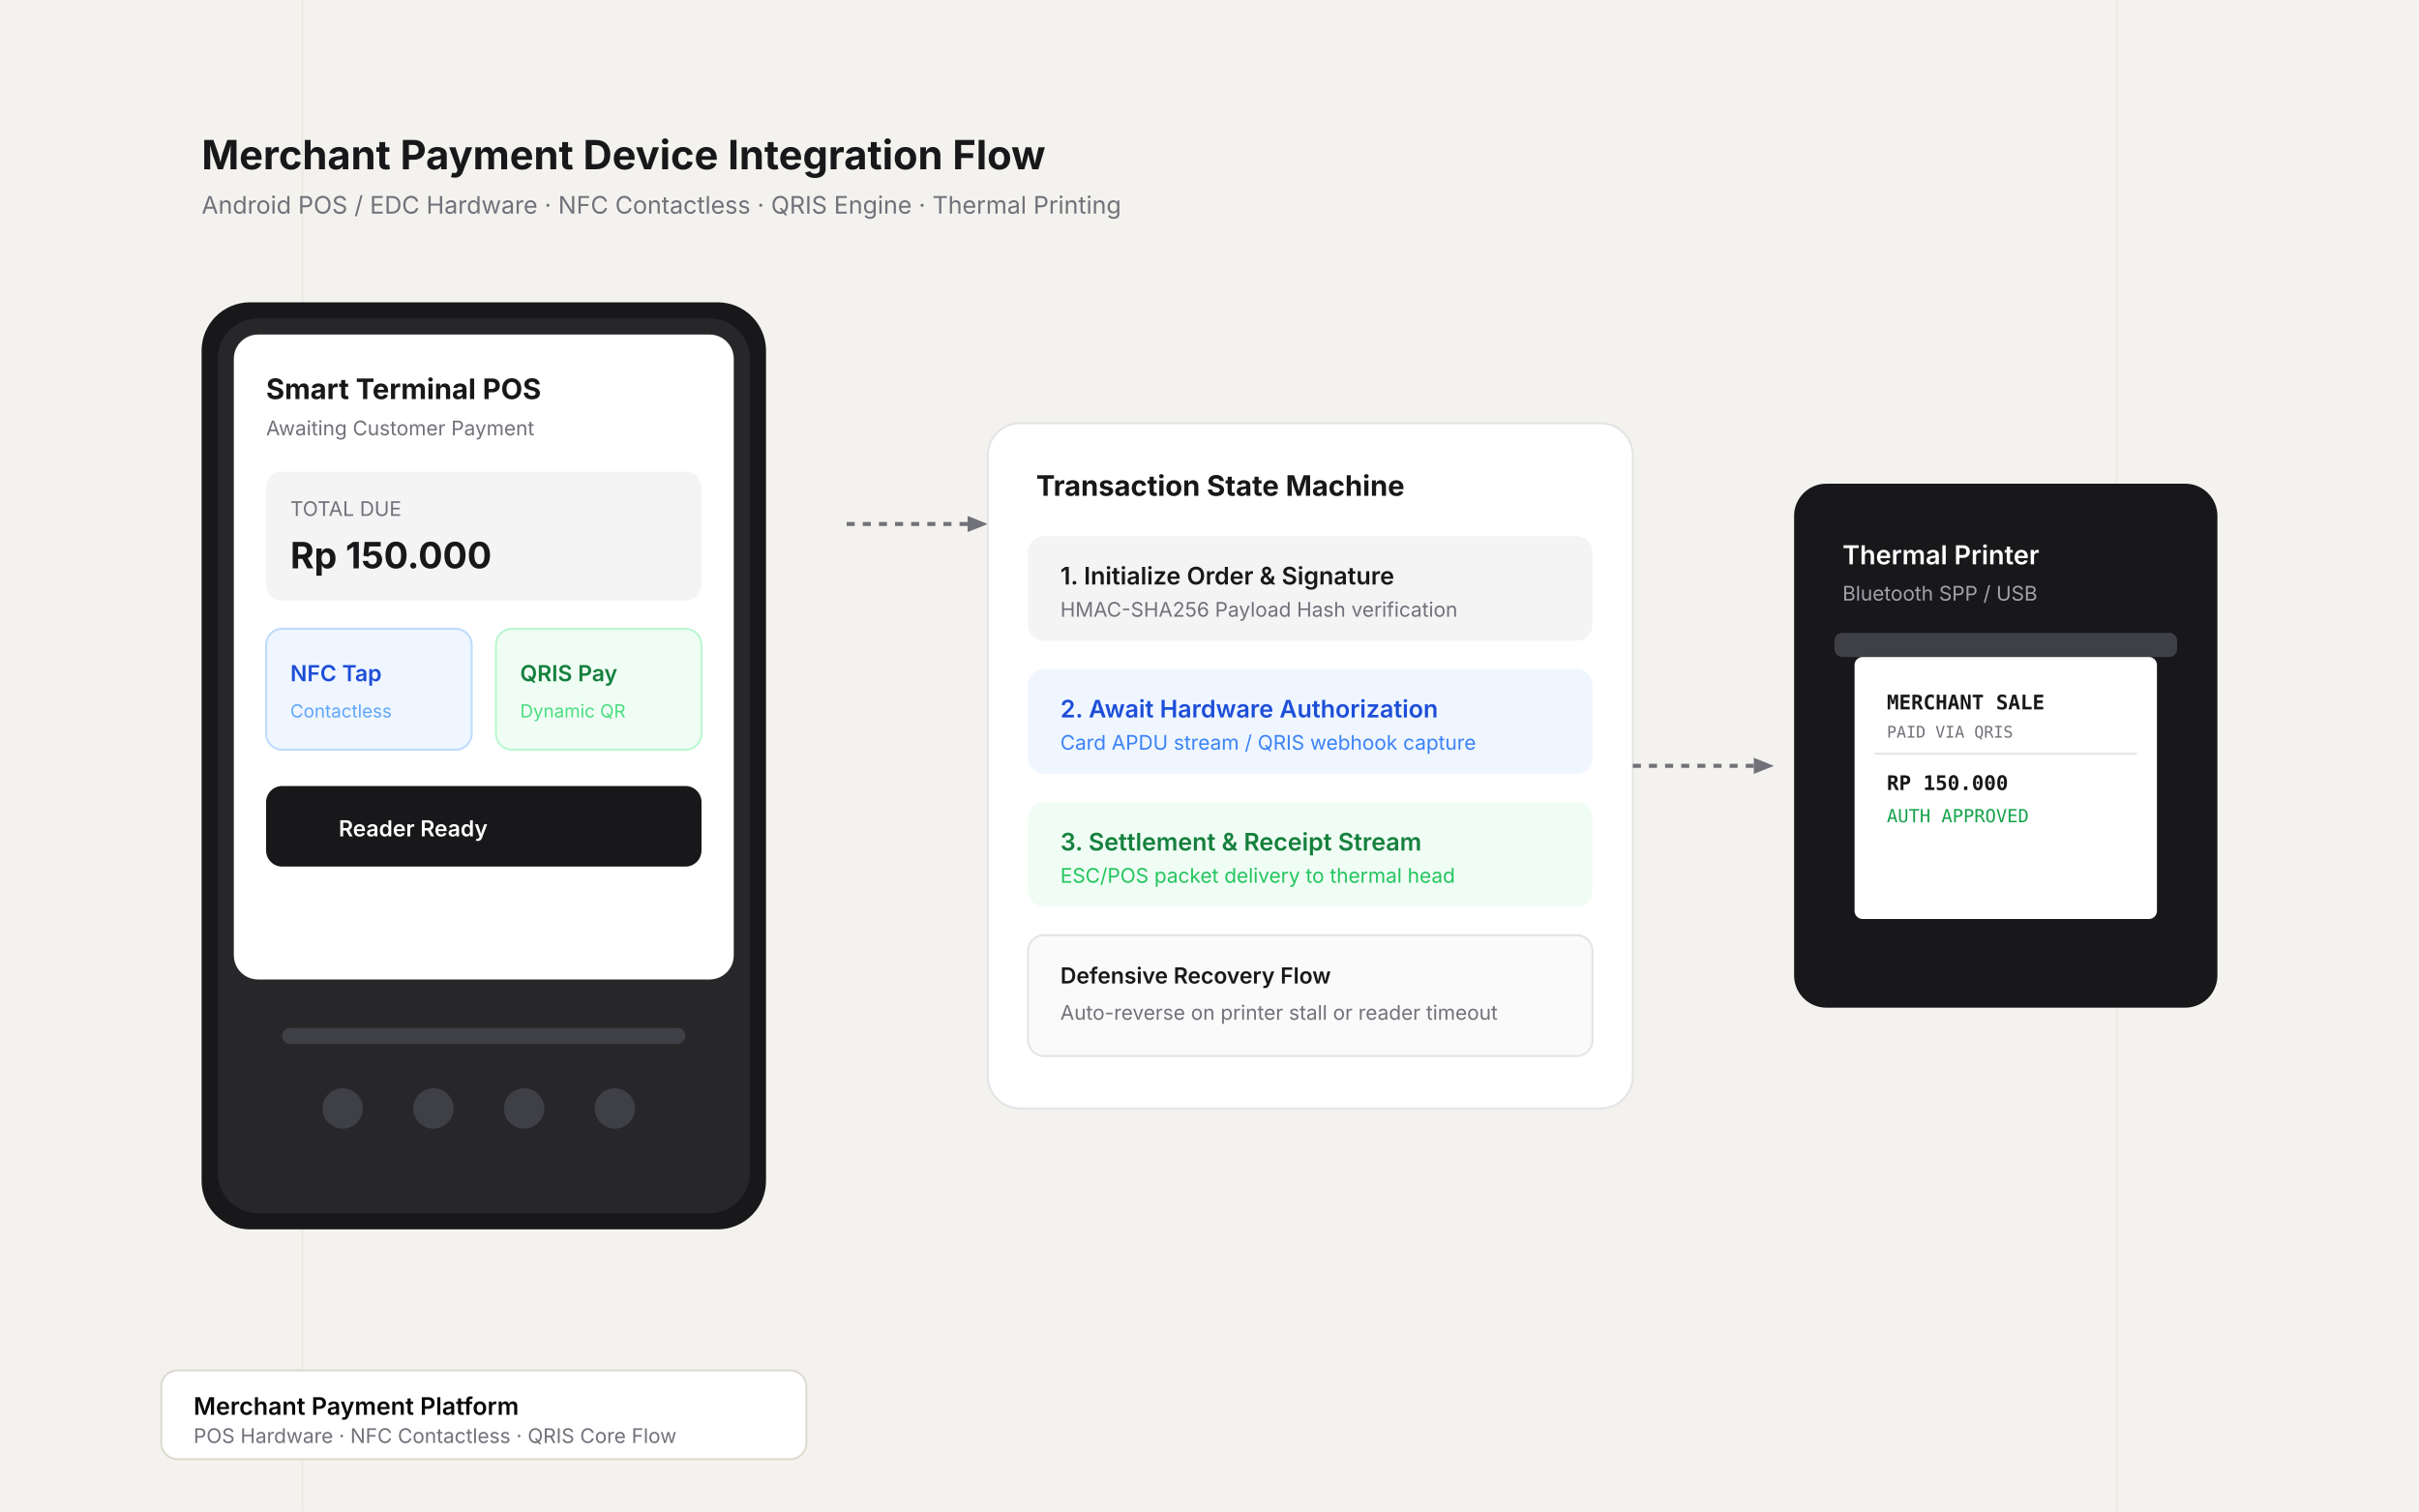
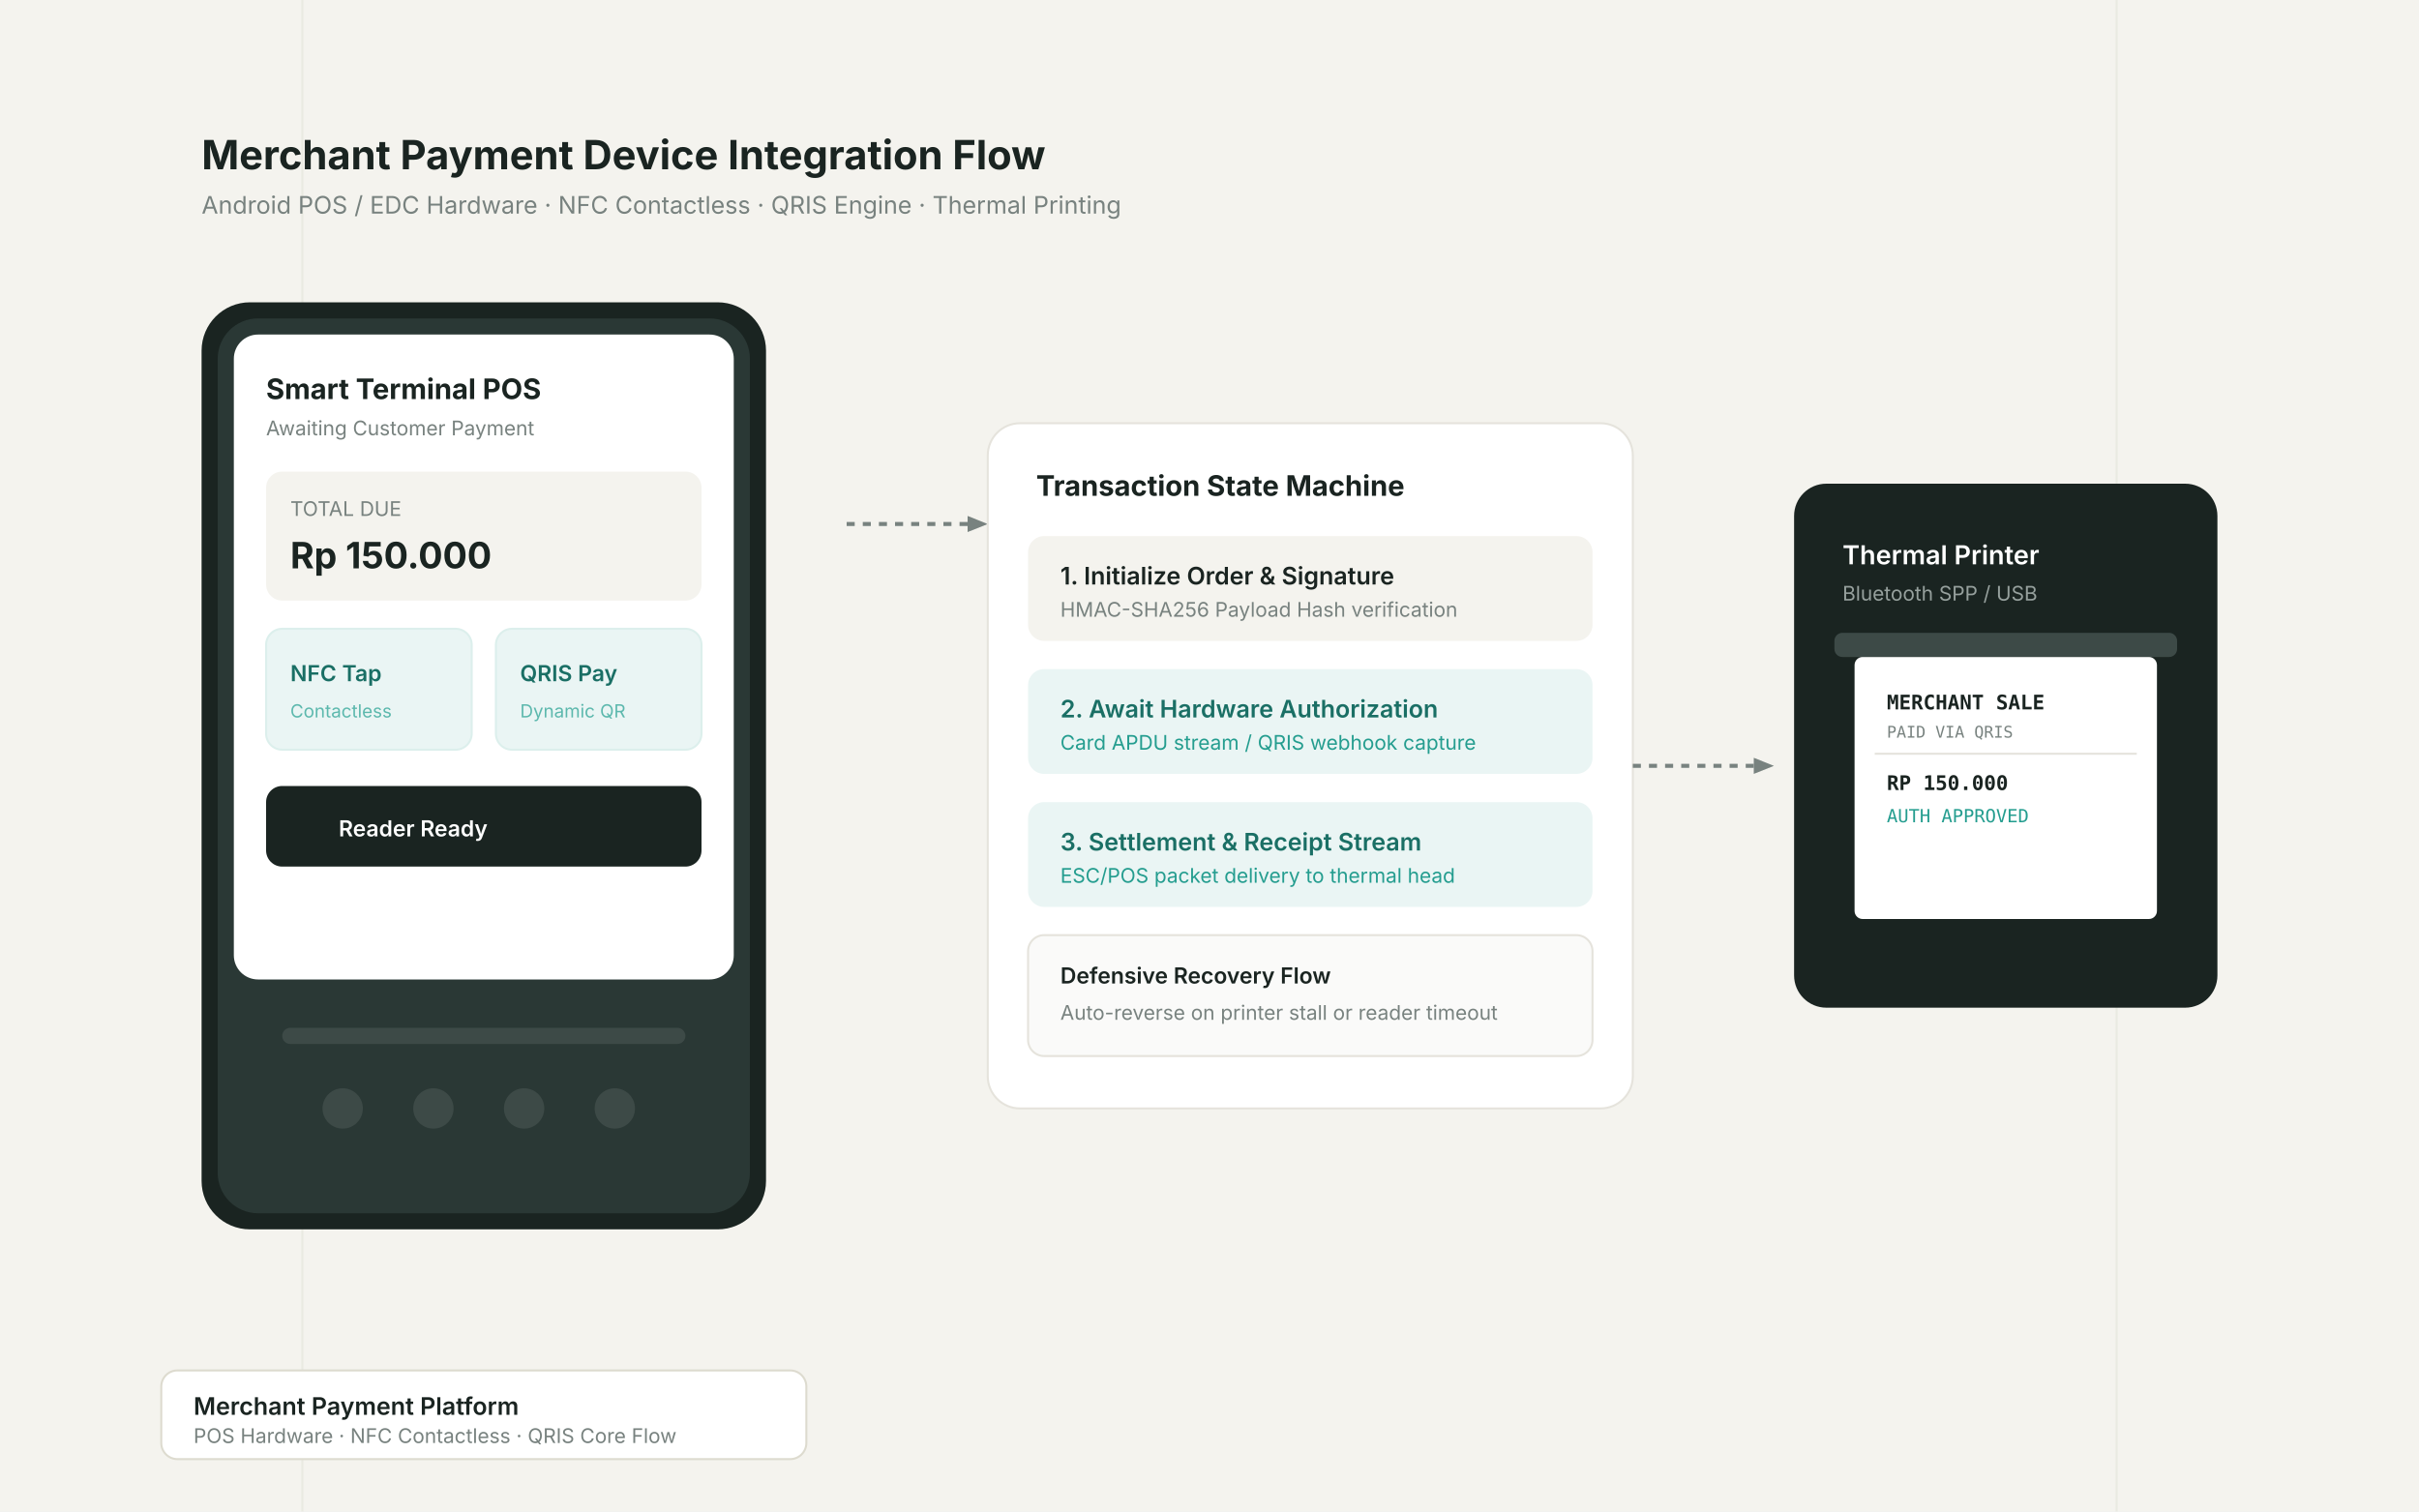
<svg xmlns="http://www.w3.org/2000/svg" width="1200" height="750" viewBox="0 0 1200 750" fill="none">
-   <rect width="1200" height="750" fill="#F3F2EE" />
+   <rect width="1200" height="750" fill="#f4f3ee" />
  <g opacity="0.4">
-     <line x1="150" y1="0" x2="150" y2="750" stroke="#DDDBCF" stroke-width="1" />
-     <line x1="1050" y1="0" x2="1050" y2="750" stroke="#DDDBCF" stroke-width="1" />
+     <line x1="150" y1="0" x2="150" y2="750" stroke="#dddbcf" stroke-width="1" />
+     <line x1="1050" y1="0" x2="1050" y2="750" stroke="#dddbcf" stroke-width="1" />
  </g>
  <g transform="translate(100, 60)">
-     <text x="0" y="24" fill="#18181B" font-family="-apple-system, sans-serif" font-size="20" font-weight="700">Merchant Payment Device Integration Flow</text>
-     <text x="0" y="46" fill="#71717A" font-family="-apple-system, sans-serif" font-size="12">Android POS / EDC Hardware · NFC Contactless · QRIS Engine · Thermal Printing</text>
+     <text x="0" y="24" fill="#1a2421" font-family="-apple-system, sans-serif" font-size="20" font-weight="700">Merchant Payment Device Integration Flow</text>
+     <text x="0" y="46" fill="#78827f" font-family="-apple-system, sans-serif" font-size="12">Android POS / EDC Hardware · NFC Contactless · QRIS Engine · Thermal Printing</text>
  </g>
  <g transform="translate(100, 150)">
-     <rect width="280" height="460" rx="24" fill="#18181B" />
-     <rect x="8" y="8" width="264" height="444" rx="20" fill="#27272A" />
-     <rect x="16" y="16" width="248" height="320" rx="12" fill="#FFFFFF" />
-     <text x="32" y="48" fill="#18181B" font-family="-apple-system, sans-serif" font-size="14" font-weight="700">Smart Terminal POS</text>
-     <text x="32" y="66" fill="#71717A" font-family="-apple-system, sans-serif" font-size="10">Awaiting Customer Payment</text>
-     <rect x="32" y="84" width="216" height="64" rx="8" fill="#F4F4F5" />
-     <text x="44" y="106" fill="#71717A" font-family="-apple-system, sans-serif" font-size="10">TOTAL DUE</text>
-     <text x="44" y="132" fill="#18181B" font-family="-apple-system, sans-serif" font-size="18" font-weight="700">Rp 150.000</text>
-     <rect x="32" y="162" width="102" height="60" rx="8" fill="#EFF6FF" stroke="#BFDBFE" />
-     <text x="44" y="188" fill="#1D4ED8" font-family="-apple-system, sans-serif" font-size="11" font-weight="600">NFC Tap</text>
-     <text x="44" y="206" fill="#60A5FA" font-family="-apple-system, sans-serif" font-size="9">Contactless</text>
-     <rect x="146" y="162" width="102" height="60" rx="8" fill="#F0FDF4" stroke="#BBF7D0" />
-     <text x="158" y="188" fill="#15803D" font-family="-apple-system, sans-serif" font-size="11" font-weight="600">QRIS Pay</text>
-     <text x="158" y="206" fill="#4ADE80" font-family="-apple-system, sans-serif" font-size="9">Dynamic QR</text>
-     <rect x="32" y="240" width="216" height="40" rx="8" fill="#18181B" />
-     <text x="68" y="265" fill="#FFFFFF" font-family="-apple-system, sans-serif" font-size="11" font-weight="600">Reader Ready</text>
-     <rect x="40" y="360" width="200" height="8" rx="4" fill="#3F3F46" />
-     <circle cx="70" cy="400" r="10" fill="#3F3F46" />
-     <circle cx="115" cy="400" r="10" fill="#3F3F46" />
-     <circle cx="160" cy="400" r="10" fill="#3F3F46" />
-     <circle cx="205" cy="400" r="10" fill="#3F3F46" />
+     <rect width="280" height="460" rx="24" fill="#1a2421" />
+     <rect x="8" y="8" width="264" height="444" rx="20" fill="#2a3835" />
+     <rect x="16" y="16" width="248" height="320" rx="12" fill="#ffffff" />
+     <text x="32" y="48" fill="#1a2421" font-family="-apple-system, sans-serif" font-size="14" font-weight="700">Smart Terminal POS</text>
+     <text x="32" y="66" fill="#78827f" font-family="-apple-system, sans-serif" font-size="10">Awaiting Customer Payment</text>
+     <rect x="32" y="84" width="216" height="64" rx="8" fill="#f4f3ee" />
+     <text x="44" y="106" fill="#78827f" font-family="-apple-system, sans-serif" font-size="10">TOTAL DUE</text>
+     <text x="44" y="132" fill="#1a2421" font-family="-apple-system, sans-serif" font-size="18" font-weight="700">Rp 150.000</text>
+     <rect x="32" y="162" width="102" height="60" rx="8" fill="#eaf5f4" stroke="#dcefec" />
+     <text x="44" y="188" fill="#1a6f65" font-family="-apple-system, sans-serif" font-size="11" font-weight="600">NFC Tap</text>
+     <text x="44" y="206" fill="#5cb8ad" font-family="-apple-system, sans-serif" font-size="9">Contactless</text>
+     <rect x="146" y="162" width="102" height="60" rx="8" fill="#eaf5f4" stroke="#dcefec" />
+     <text x="158" y="188" fill="#1a6f65" font-family="-apple-system, sans-serif" font-size="11" font-weight="600">QRIS Pay</text>
+     <text x="158" y="206" fill="#5cb8ad" font-family="-apple-system, sans-serif" font-size="9">Dynamic QR</text>
+     <rect x="32" y="240" width="216" height="40" rx="8" fill="#1a2421" />
+     <text x="68" y="265" fill="#ffffff" font-family="-apple-system, sans-serif" font-size="11" font-weight="600">Reader Ready</text>
+     <rect x="40" y="360" width="200" height="8" rx="4" fill="#3d4a47" />
+     <circle cx="70" cy="400" r="10" fill="#3d4a47" />
+     <circle cx="115" cy="400" r="10" fill="#3d4a47" />
+     <circle cx="160" cy="400" r="10" fill="#3d4a47" />
+     <circle cx="205" cy="400" r="10" fill="#3d4a47" />
  </g>
  <g transform="translate(420, 210)">
-     <line x1="0" y1="50" x2="60" y2="50" stroke="#71717A" stroke-width="2" stroke-dasharray="4 4" />
-     <polygon points="60,46 70,50 60,54" fill="#71717A" />
+     <line x1="0" y1="50" x2="60" y2="50" stroke="#78827f" stroke-width="2" stroke-dasharray="4 4" />
+     <polygon points="60,46 70,50 60,54" fill="#78827f" />
    <g transform="translate(70, 0)">
-       <rect width="320" height="340" rx="16" fill="#FFFFFF" stroke="#E4E4E7" stroke-width="1" />
-       <text x="24" y="36" fill="#18181B" font-family="-apple-system, sans-serif" font-size="14" font-weight="700">Transaction State Machine</text>
-       <rect x="20" y="56" width="280" height="52" rx="8" fill="#F4F4F5" />
-       <text x="36" y="80" fill="#18181B" font-family="-apple-system, sans-serif" font-size="12" font-weight="600">1. Initialize Order &amp; Signature</text>
-       <text x="36" y="96" fill="#71717A" font-family="-apple-system, sans-serif" font-size="10">HMAC-SHA256 Payload Hash verification</text>
-       <rect x="20" y="122" width="280" height="52" rx="8" fill="#EFF6FF" />
-       <text x="36" y="146" fill="#1D4ED8" font-family="-apple-system, sans-serif" font-size="12" font-weight="600">2. Await Hardware Authorization</text>
-       <text x="36" y="162" fill="#3B82F6" font-family="-apple-system, sans-serif" font-size="10">Card APDU stream / QRIS webhook capture</text>
-       <rect x="20" y="188" width="280" height="52" rx="8" fill="#F0FDF4" />
-       <text x="36" y="212" fill="#15803D" font-family="-apple-system, sans-serif" font-size="12" font-weight="600">3. Settlement &amp; Receipt Stream</text>
-       <text x="36" y="228" fill="#22C55E" font-family="-apple-system, sans-serif" font-size="10">ESC/POS packet delivery to thermal head</text>
-       <rect x="20" y="254" width="280" height="60" rx="8" fill="#FAFAFA" stroke="#E4E4E7" />
-       <text x="36" y="278" fill="#18181B" font-family="-apple-system, sans-serif" font-size="11" font-weight="600">Defensive Recovery Flow</text>
-       <text x="36" y="296" fill="#71717A" font-family="-apple-system, sans-serif" font-size="10">Auto-reverse on printer stall or reader timeout</text>
+       <rect width="320" height="340" rx="16" fill="#ffffff" stroke="#e5e3dc" stroke-width="1" />
+       <text x="24" y="36" fill="#1a2421" font-family="-apple-system, sans-serif" font-size="14" font-weight="700">Transaction State Machine</text>
+       <rect x="20" y="56" width="280" height="52" rx="8" fill="#f4f3ee" />
+       <text x="36" y="80" fill="#1a2421" font-family="-apple-system, sans-serif" font-size="12" font-weight="600">1. Initialize Order &amp; Signature</text>
+       <text x="36" y="96" fill="#78827f" font-family="-apple-system, sans-serif" font-size="10">HMAC-SHA256 Payload Hash verification</text>
+       <rect x="20" y="122" width="280" height="52" rx="8" fill="#eaf5f4" />
+       <text x="36" y="146" fill="#1a6f65" font-family="-apple-system, sans-serif" font-size="12" font-weight="600">2. Await Hardware Authorization</text>
+       <text x="36" y="162" fill="#249d8f" font-family="-apple-system, sans-serif" font-size="10">Card APDU stream / QRIS webhook capture</text>
+       <rect x="20" y="188" width="280" height="52" rx="8" fill="#eaf5f4" />
+       <text x="36" y="212" fill="#1a6f65" font-family="-apple-system, sans-serif" font-size="12" font-weight="600">3. Settlement &amp; Receipt Stream</text>
+       <text x="36" y="228" fill="#249d8f" font-family="-apple-system, sans-serif" font-size="10">ESC/POS packet delivery to thermal head</text>
+       <rect x="20" y="254" width="280" height="60" rx="8" fill="#fafaf9" stroke="#e5e3dc" />
+       <text x="36" y="278" fill="#1a2421" font-family="-apple-system, sans-serif" font-size="11" font-weight="600">Defensive Recovery Flow</text>
+       <text x="36" y="296" fill="#78827f" font-family="-apple-system, sans-serif" font-size="10">Auto-reverse on printer stall or reader timeout</text>
    </g>
-     <line x1="390" y1="170" x2="450" y2="170" stroke="#71717A" stroke-width="2" stroke-dasharray="4 4" />
-     <polygon points="450,166 460,170 450,174" fill="#71717A" />
+     <line x1="390" y1="170" x2="450" y2="170" stroke="#78827f" stroke-width="2" stroke-dasharray="4 4" />
+     <polygon points="450,166 460,170 450,174" fill="#78827f" />
  </g>
  <g transform="translate(890, 240)">
-     <rect width="210" height="260" rx="16" fill="#18181B" />
-     <text x="24" y="40" fill="#FFFFFF" font-family="-apple-system, sans-serif" font-size="13" font-weight="600">Thermal Printer</text>
-     <text x="24" y="58" fill="#A1A1AA" font-family="-apple-system, sans-serif" font-size="10">Bluetooth SPP / USB</text>
-     <rect x="20" y="74" width="170" height="12" rx="4" fill="#3F3F46" />
-     <rect x="30" y="86" width="150" height="130" rx="4" fill="#FFFFFF" />
-     <text x="46" y="112" fill="#18181B" font-family="monospace" font-size="10" font-weight="700">MERCHANT SALE</text>
-     <text x="46" y="126" fill="#71717A" font-family="monospace" font-size="8">PAID VIA QRIS</text>
-     <line x1="40" y1="134" x2="170" y2="134" stroke="#E4E4E7" />
-     <text x="46" y="152" fill="#18181B" font-family="monospace" font-size="10" font-weight="700">RP 150.000</text>
-     <text x="46" y="168" fill="#16A34A" font-family="monospace" font-size="9">AUTH APPROVED</text>
+     <rect width="210" height="260" rx="16" fill="#1a2421" />
+     <text x="24" y="40" fill="#ffffff" font-family="-apple-system, sans-serif" font-size="13" font-weight="600">Thermal Printer</text>
+     <text x="24" y="58" fill="#96a09d" font-family="-apple-system, sans-serif" font-size="10">Bluetooth SPP / USB</text>
+     <rect x="20" y="74" width="170" height="12" rx="4" fill="#3d4a47" />
+     <rect x="30" y="86" width="150" height="130" rx="4" fill="#ffffff" />
+     <text x="46" y="112" fill="#1a2421" font-family="monospace" font-size="10" font-weight="700">MERCHANT SALE</text>
+     <text x="46" y="126" fill="#78827f" font-family="monospace" font-size="8">PAID VIA QRIS</text>
+     <line x1="40" y1="134" x2="170" y2="134" stroke="#e5e3dc" />
+     <text x="46" y="152" fill="#1a2421" font-family="monospace" font-size="10" font-weight="700">RP 150.000</text>
+     <text x="46" y="168" fill="#249d8f" font-family="monospace" font-size="9">AUTH APPROVED</text>
  </g>
  <g transform="translate(80, 680)">
-     <rect width="320" height="44" rx="8" fill="#FFFFFF" stroke="#DDDBCF" stroke-width="1" />
-     <text x="16" y="22" fill="#09090B" font-family="-apple-system, sans-serif" font-size="12" font-weight="600">Merchant Payment Platform</text>
-     <text x="16" y="36" fill="#71717A" font-family="-apple-system, sans-serif" font-size="10">POS Hardware · NFC Contactless · QRIS Core Flow</text>
+     <rect width="320" height="44" rx="8" fill="#ffffff" stroke="#dddbcf" stroke-width="1" />
+     <text x="16" y="22" fill="#1a2421" font-family="-apple-system, sans-serif" font-size="12" font-weight="600">Merchant Payment Platform</text>
+     <text x="16" y="36" fill="#78827f" font-family="-apple-system, sans-serif" font-size="10">POS Hardware · NFC Contactless · QRIS Core Flow</text>
  </g>
</svg>
